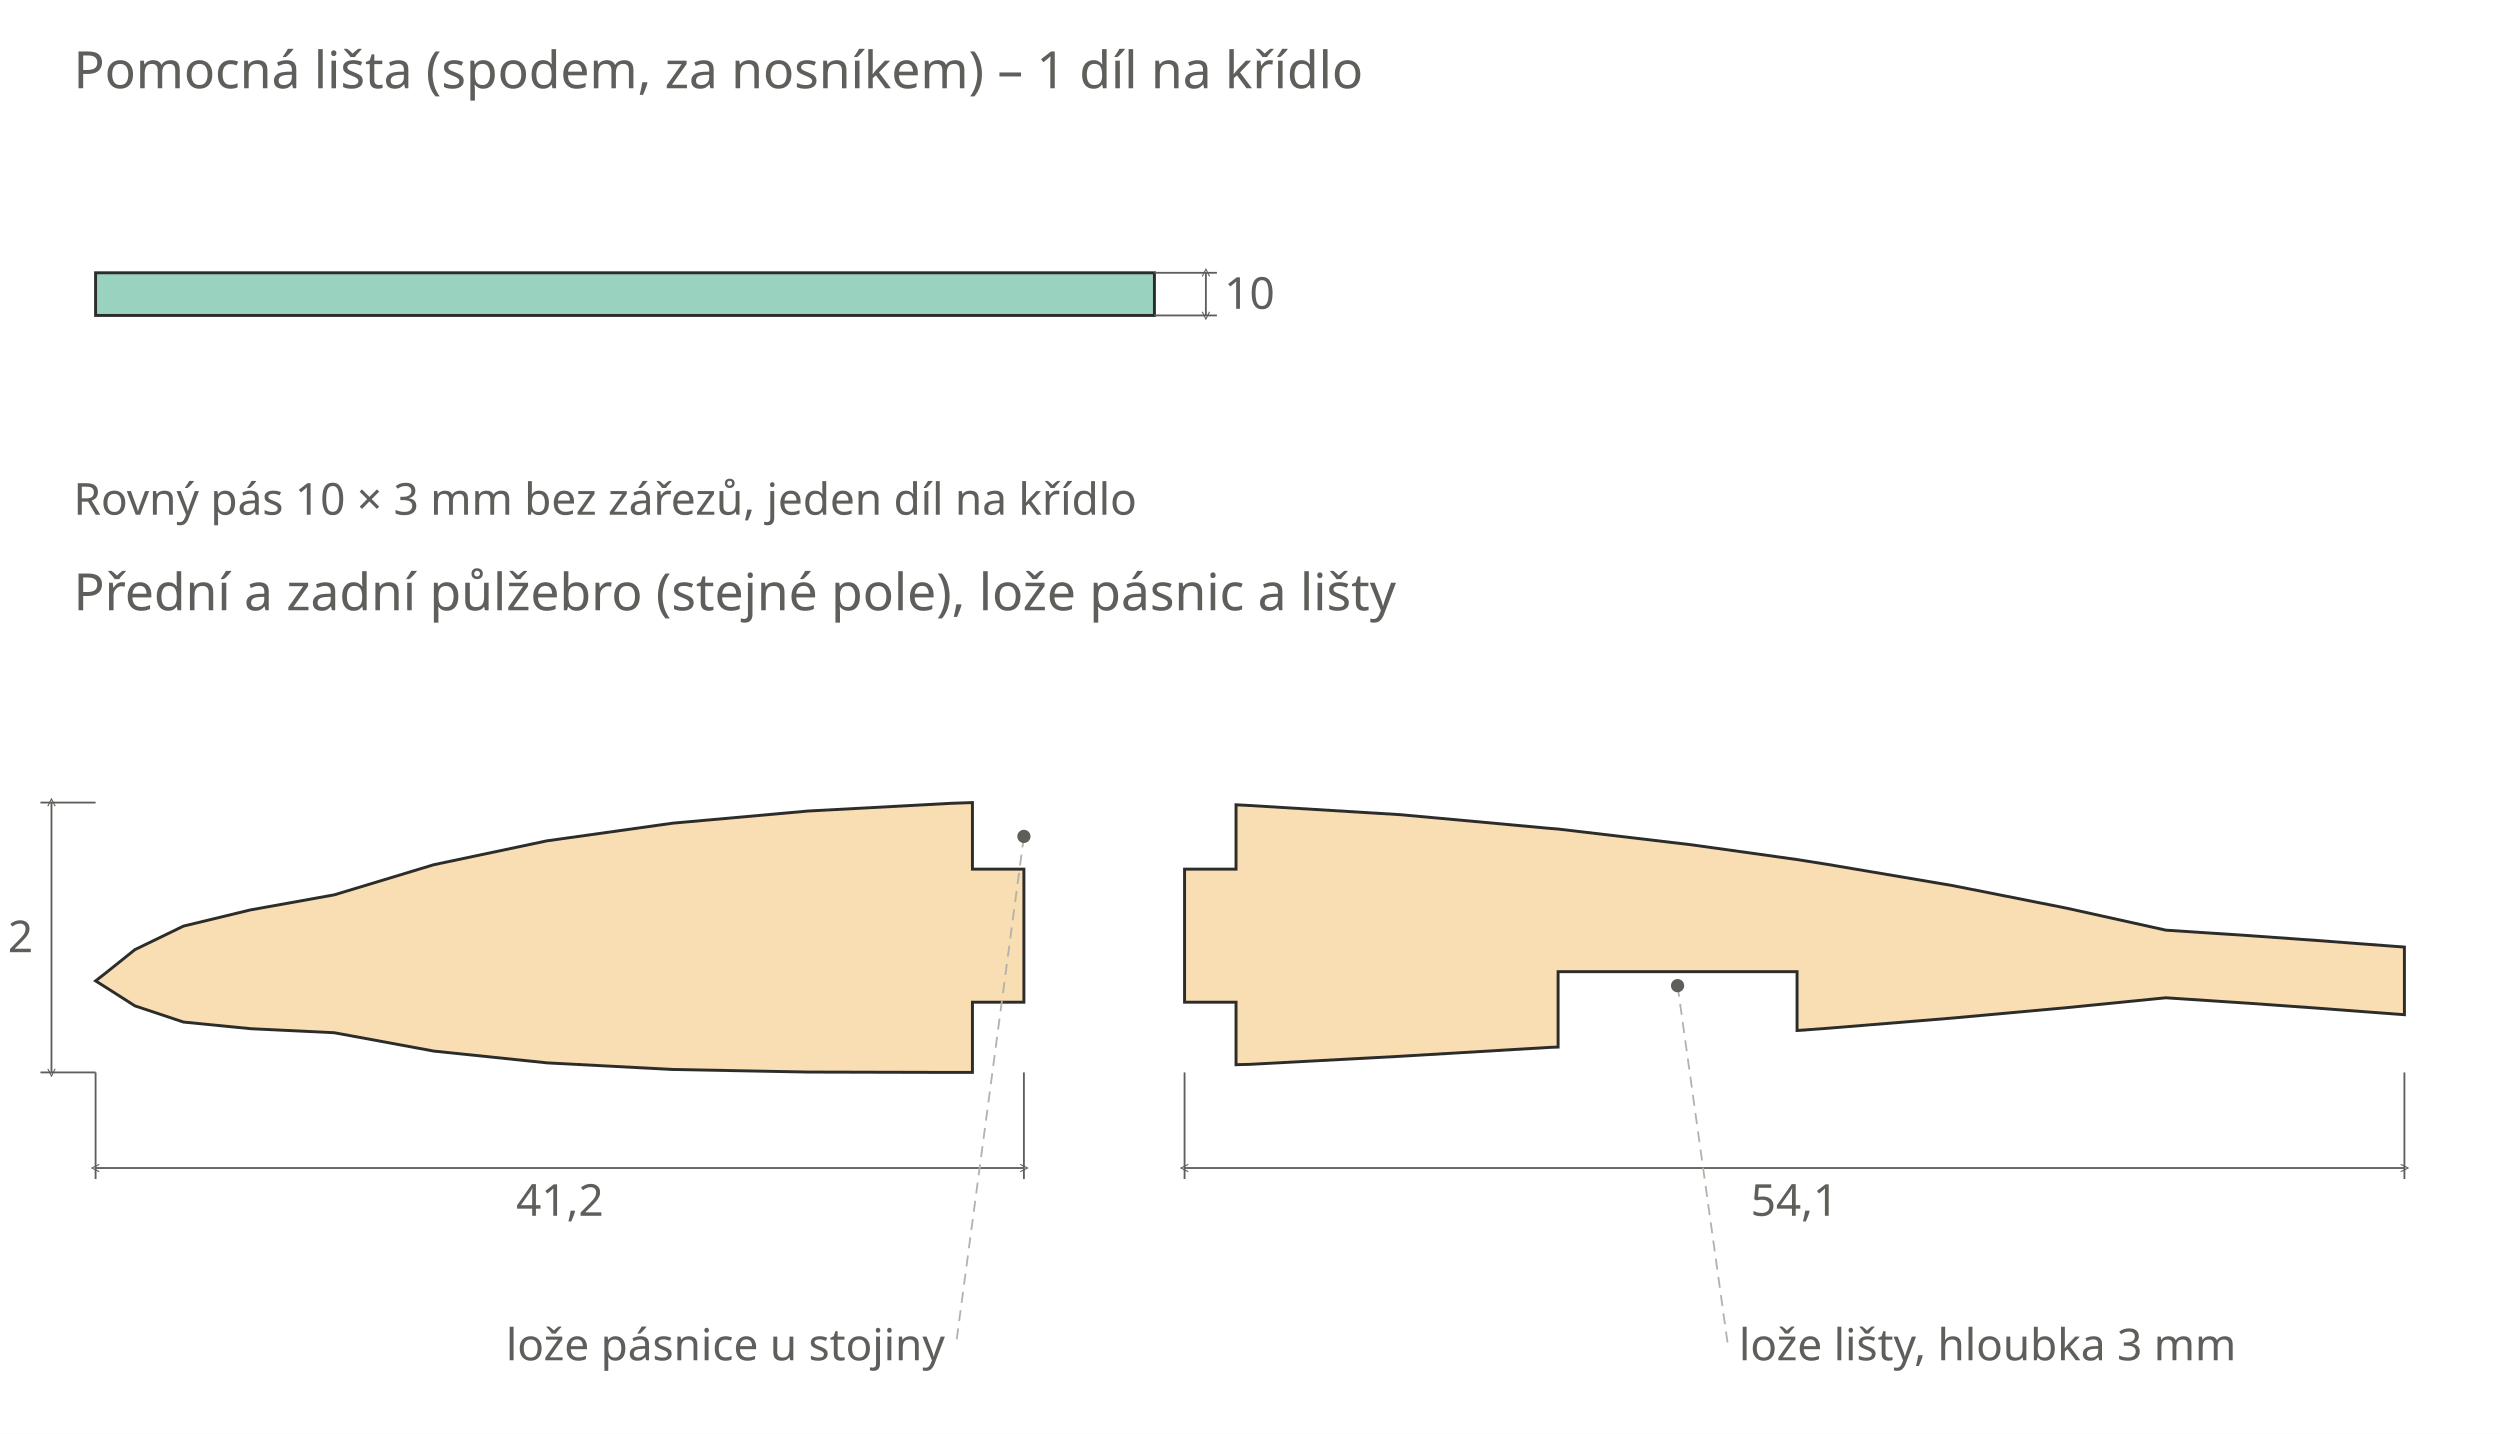
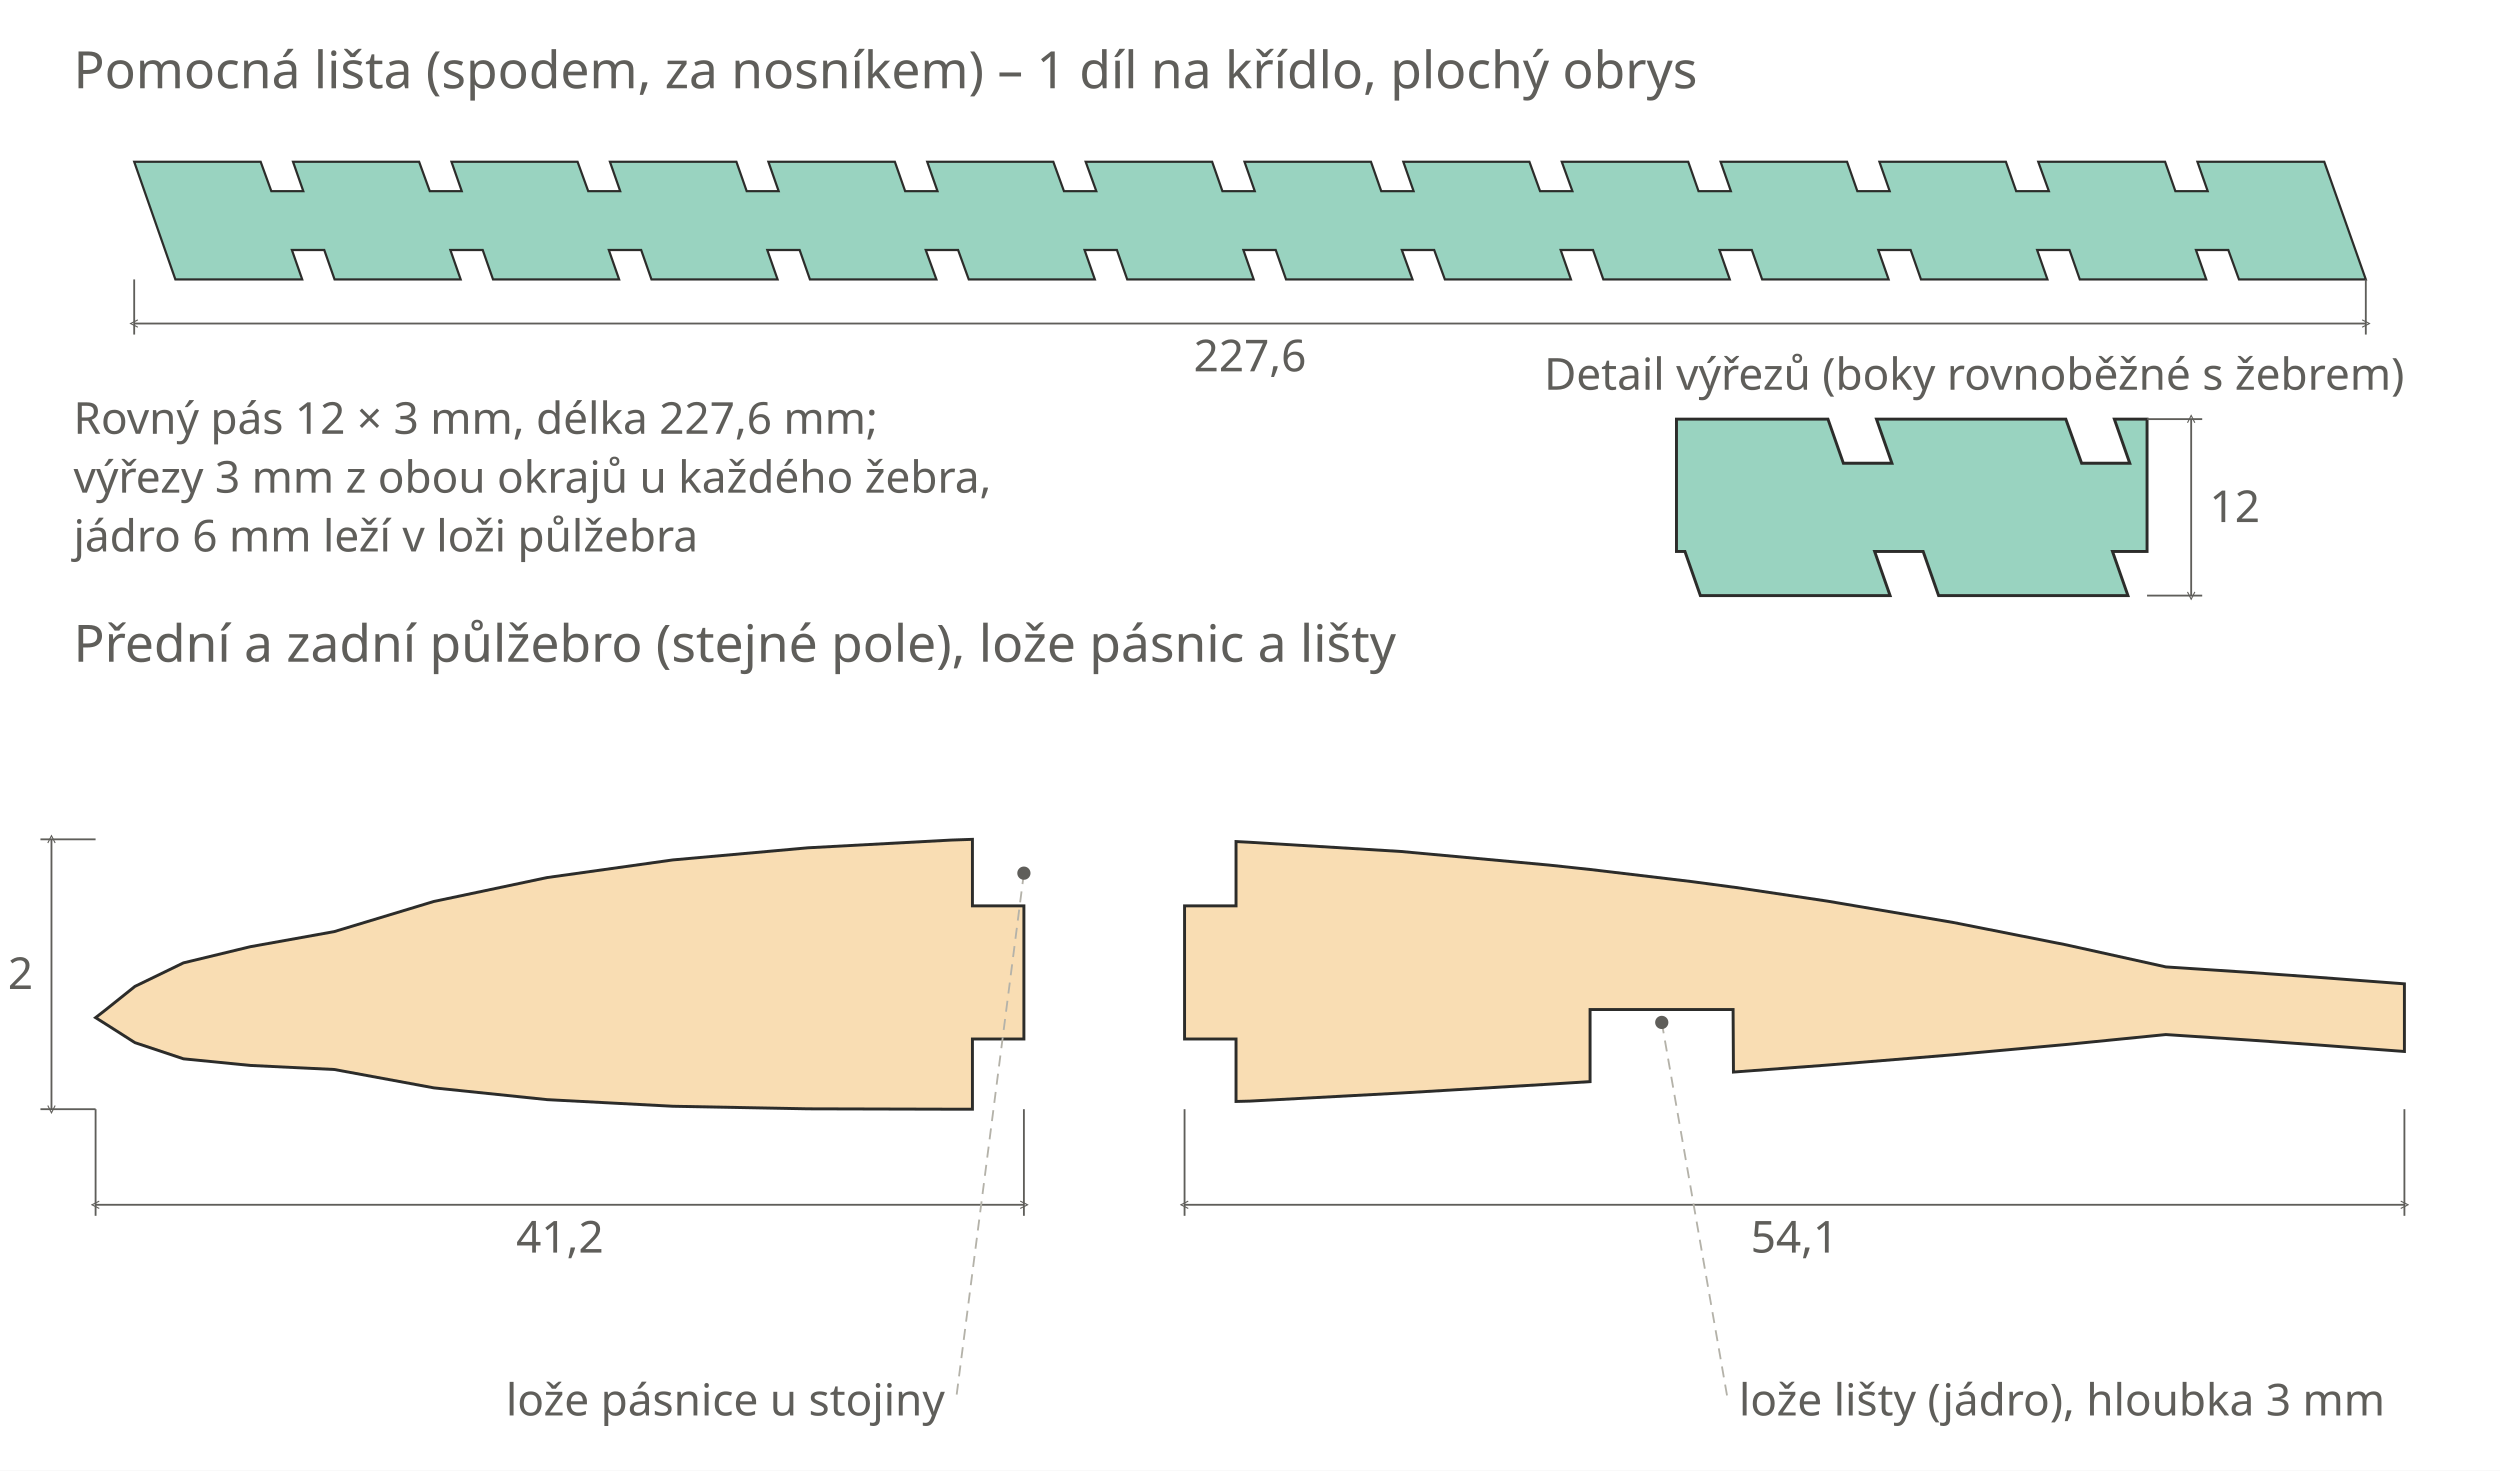
- <svg xmlns="http://www.w3.org/2000/svg" width="680" viewBox="0 0 680 390" role="img">
+ <svg xmlns="http://www.w3.org/2000/svg" width="680" viewBox="0 0 680 400" role="img">
  <defs>
    <marker id="dm" viewBox="0 0 10 10" refX="5" refY="5" markerWidth="5" markerHeight="5" orient="auto-start-reverse">
      <path d="M1 1L9 5L1 9" fill="none" stroke="#5f5e5a" stroke-width="1.2" />
    </marker>
  </defs>
-   <rect width="680" height="390" fill="#fff" />
-   <text x="20.0" y="24.0" text-anchor="start" font-family="sans-serif" font-size="14" fill="#5f5e5a">Pomocná lišta (spodem, za nosníkem) – 1 díl na křídlo</text>
-   <polygon points="26.0,74.2 314.0,74.2 314.0,85.8 26.0,85.8" fill="#1D9E75" fill-opacity="0.45" stroke="#2c2c2a" stroke-width="0.8" />
-   <line x1="314.0" y1="74.2" x2="331.0" y2="74.2" stroke="#5f5e5a" stroke-width="0.5" />
-   <line x1="314.0" y1="85.8" x2="331.0" y2="85.8" stroke="#5f5e5a" stroke-width="0.5" />
-   <line x1="328.0" y1="74.2" x2="328.0" y2="85.8" stroke="#5f5e5a" stroke-width="0.5" marker-start="url(#dm)" marker-end="url(#dm)" />
-   <text x="333.0" y="84.0" text-anchor="start" font-family="sans-serif" font-size="12" fill="#5f5e5a">10</text>
-   <text x="20.0" y="140.0" text-anchor="start" font-family="sans-serif" font-size="12" fill="#5f5e5a">Rovný pás 10 × 3 mm bez zářezů, jeden díl na křídlo</text>
-   <text x="20.0" y="166.0" text-anchor="start" font-family="sans-serif" font-size="14" fill="#5f5e5a">Přední a zadní půlžebro (stejné pole), lože pásnic a lišty</text>
-   <polygon points="26.0,266.8 28.7,264.7 36.7,258.3 49.9,251.9 68.1,247.5 90.9,243.4 118.0,235.2 148.8,228.7 183.0,223.9 219.8,220.6 258.7,218.5 264.5,218.3 264.5,236.4 278.5,236.4 278.5,272.6 264.5,272.6 264.5,291.7 258.7,291.7 219.8,291.6 183.0,290.9 148.8,289.1 118.0,285.9 90.9,280.9 68.1,279.8 49.9,278.0 36.7,273.6 28.7,268.5" fill="#EF9F27" fill-opacity="0.35" stroke="#2c2c2a" stroke-width="0.8" />
-   <polygon points="322.2,236.4 336.2,236.4 336.2,218.9 340.0,219.1 381.0,221.6 421.3,225.3 423.8,225.5 423.8,225.5 460.2,229.8 488.8,233.8 488.8,233.8 497.0,235.1 531.2,240.9 562.0,247.0 589.1,253.0 611.9,254.5 630.1,255.8 643.3,256.8 651.3,257.4 654.0,257.6 654.0,276.0 651.3,275.8 643.3,275.2 630.1,274.2 611.9,272.9 589.1,271.4 562.0,274.1 531.2,276.9 497.0,279.7 488.8,280.3 488.8,264.3 460.2,264.3 423.8,264.3 423.8,284.8 421.3,284.9 381.0,287.3 340.0,289.5 336.2,289.6 336.2,272.6 322.2,272.6" fill="#EF9F27" fill-opacity="0.35" stroke="#2c2c2a" stroke-width="0.8" />
-   <line x1="26.0" y1="291.7" x2="26.0" y2="320.7" stroke="#5f5e5a" stroke-width="0.5" />
-   <line x1="278.5" y1="291.7" x2="278.5" y2="320.7" stroke="#5f5e5a" stroke-width="0.5" />
-   <line x1="26.0" y1="317.7" x2="278.5" y2="317.7" stroke="#5f5e5a" stroke-width="0.5" marker-start="url(#dm)" marker-end="url(#dm)" />
-   <text x="152.3" y="330.7" text-anchor="middle" font-family="sans-serif" font-size="12" fill="#5f5e5a">41,2</text>
-   <line x1="322.2" y1="291.7" x2="322.2" y2="320.7" stroke="#5f5e5a" stroke-width="0.5" />
-   <line x1="654.0" y1="291.7" x2="654.0" y2="320.7" stroke="#5f5e5a" stroke-width="0.5" />
-   <line x1="322.2" y1="317.7" x2="654.0" y2="317.7" stroke="#5f5e5a" stroke-width="0.5" marker-start="url(#dm)" marker-end="url(#dm)" />
-   <text x="488.1" y="330.7" text-anchor="middle" font-family="sans-serif" font-size="12" fill="#5f5e5a">54,1</text>
-   <line x1="26.0" y1="291.7" x2="11.0" y2="291.7" stroke="#5f5e5a" stroke-width="0.5" />
-   <line x1="26.0" y1="218.3" x2="11.0" y2="218.3" stroke="#5f5e5a" stroke-width="0.5" />
-   <line x1="14.0" y1="291.7" x2="14.0" y2="218.3" stroke="#5f5e5a" stroke-width="0.5" marker-start="url(#dm)" marker-end="url(#dm)" />
-   <text x="9.0" y="259.0" text-anchor="end" font-family="sans-serif" font-size="12" fill="#5f5e5a">12</text>
-   <line x1="456.3" y1="268.1" x2="470" y2="366" stroke="#b4b2a9" stroke-width="0.5" stroke-dasharray="3 2" />
-   <circle cx="456.3" cy="268.1" r="1.8" fill="#5f5e5a" />
-   <text x="473.0" y="370.0" text-anchor="start" font-family="sans-serif" font-size="12" fill="#5f5e5a">lože lišty, hloubka 3 mm</text>
-   <line x1="278.5" y1="227.5" x2="260" y2="366" stroke="#b4b2a9" stroke-width="0.5" stroke-dasharray="3 2" />
-   <circle cx="278.5" cy="227.5" r="1.8" fill="#5f5e5a" />
-   <text x="257.0" y="370.0" text-anchor="end" font-family="sans-serif" font-size="12" fill="#5f5e5a">lože pásnice u stojiny</text>
+   <rect width="680" height="400" fill="#fff" />
+   <text x="20.0" y="24.0" text-anchor="start" font-family="sans-serif" font-size="14" fill="#5f5e5a">Pomocná lišta (spodem, za nosníkem) – 1 díl na křídlo, plochý obrys</text>
+   <polygon points="36.5,44.0 70.9,44.0 73.8,52.0 82.5,52.0 79.7,44.0 114.0,44.0 116.9,52.0 125.6,52.0 122.8,44.0 157.1,44.0 160.0,52.0 168.7,52.0 165.9,44.0 200.3,44.0 203.1,52.0 211.8,52.0 209.0,44.0 243.4,44.0 246.2,52.0 255.0,52.0 252.2,44.0 286.5,44.0 289.4,52.0 298.2,52.0 295.3,44.0 329.7,44.0 332.5,52.0 341.3,52.0 338.5,44.0 372.9,44.0 375.7,52.0 384.5,52.0 381.7,44.0 416.0,44.0 418.9,52.0 427.7,52.0 424.8,44.0 459.2,44.0 462.0,52.0 470.8,52.0 468.0,44.0 502.4,44.0 505.2,52.0 514.0,52.0 511.2,44.0 545.6,44.0 548.4,52.0 557.3,52.0 554.4,44.0 588.9,44.0 591.7,52.0 600.5,52.0 597.7,44.0 632.2,44.0 643.5,76.0 609.0,76.0 606.1,68.0 597.3,68.0 600.1,76.0 565.7,76.0 562.9,68.0 554.1,68.0 556.9,76.0 522.5,76.0 519.7,68.0 510.9,68.0 513.7,76.0 479.3,76.0 476.5,68.0 467.7,68.0 470.5,76.0 436.1,76.0 433.3,68.0 424.5,68.0 427.3,76.0 393.0,76.0 390.1,68.0 381.3,68.0 384.2,76.0 349.8,76.0 347.0,68.0 338.2,68.0 341.0,76.0 306.6,76.0 303.8,68.0 295.0,68.0 297.8,76.0 263.5,76.0 260.6,68.0 251.8,68.0 254.7,76.0 220.3,76.0 217.5,68.0 208.7,68.0 211.5,76.0 177.2,76.0 174.4,68.0 165.6,68.0 168.4,76.0 134.1,76.0 131.3,68.0 122.5,68.0 125.3,76.0 91.0,76.0 88.2,68.0 79.4,68.0 82.2,76.0 47.7,76.0" fill="#1D9E75" fill-opacity="0.45" stroke="#2c2c2a" stroke-width="0.6" />
+   <line x1="36.5" y1="76.0" x2="36.5" y2="91.0" stroke="#5f5e5a" stroke-width="0.5" />
+   <line x1="643.5" y1="76.0" x2="643.5" y2="91.0" stroke="#5f5e5a" stroke-width="0.5" />
+   <line x1="36.5" y1="88.0" x2="643.5" y2="88.0" stroke="#5f5e5a" stroke-width="0.5" marker-start="url(#dm)" marker-end="url(#dm)" />
+   <text x="340.0" y="101.0" text-anchor="middle" font-family="sans-serif" font-size="12" fill="#5f5e5a">227,6</text>
+   <text x="420.0" y="106.0" text-anchor="start" font-family="sans-serif" font-size="12" fill="#5f5e5a">Detail výřezů (boky rovnoběžné s žebrem)</text>
+   <polygon points="456.0,114.0 497.2,114.0 501.4,126.0 514.6,126.0 510.4,114.0 561.9,114.0 566.2,126.0 579.3,126.0 575.1,114.0 584.0,114.0 584.0,150.0 574.6,150.0 578.8,162.0 527.3,162.0 523.1,150.0 509.9,150.0 514.1,162.0 462.5,162.0 458.3,150.0 456.0,150.0" fill="#1D9E75" fill-opacity="0.45" stroke="#2c2c2a" stroke-width="0.8" />
+   <line x1="584.0" y1="114.0" x2="599.0" y2="114.0" stroke="#5f5e5a" stroke-width="0.5" />
+   <line x1="584.0" y1="162.0" x2="599.0" y2="162.0" stroke="#5f5e5a" stroke-width="0.5" />
+   <line x1="596.0" y1="114.0" x2="596.0" y2="162.0" stroke="#5f5e5a" stroke-width="0.5" marker-start="url(#dm)" marker-end="url(#dm)" />
+   <text x="601.0" y="142.0" text-anchor="start" font-family="sans-serif" font-size="12" fill="#5f5e5a">12</text>
+   <text x="20.0" y="118.0" text-anchor="start" font-family="sans-serif" font-size="12" fill="#5f5e5a">Rovný pás 12 × 3 mm, délka 227,6 mm;</text>
+   <text x="20.0" y="134.0" text-anchor="start" font-family="sans-serif" font-size="12" fill="#5f5e5a">výřezy 3 mm z obou okrajů u každého žebra,</text>
+   <text x="20.0" y="150.0" text-anchor="start" font-family="sans-serif" font-size="12" fill="#5f5e5a">jádro 6 mm leží v loži půlžebra</text>
+   <text x="20.0" y="180.0" text-anchor="start" font-family="sans-serif" font-size="14" fill="#5f5e5a">Přední a zadní půlžebro (stejné pole), lože pásnic a lišty</text>
+   <polygon points="26.0,276.8 28.7,274.7 36.7,268.3 49.9,261.9 68.1,257.5 90.9,253.4 118.0,245.2 148.8,238.7 183.0,233.9 219.8,230.6 258.7,228.5 264.5,228.3 264.5,246.4 278.5,246.4 278.5,282.6 264.5,282.6 264.5,301.7 258.7,301.7 219.8,301.6 183.0,300.9 148.8,299.1 118.0,295.9 90.9,290.9 68.1,289.8 49.9,288.0 36.7,283.6 28.7,278.5" fill="#EF9F27" fill-opacity="0.35" stroke="#2c2c2a" stroke-width="0.8" />
+   <polygon points="322.2,246.4 336.2,246.4 336.2,228.9 340.0,229.1 381.0,231.6 421.3,235.3 432.5,236.5 432.5,236.5 460.2,239.8 471.4,241.3 471.5,241.3 497.0,245.1 531.2,250.9 562.0,257.0 589.1,263.0 611.9,264.5 630.1,265.8 643.3,266.8 651.3,267.4 654.0,267.6 654.0,286.0 651.3,285.8 643.3,285.2 630.1,284.2 611.9,282.9 589.1,281.4 562.0,284.1 531.2,286.9 497.0,289.7 471.5,291.6 471.4,274.6 460.2,274.6 432.5,274.6 432.5,294.2 421.3,294.9 381.0,297.3 340.0,299.5 336.2,299.6 336.2,282.6 322.2,282.6" fill="#EF9F27" fill-opacity="0.35" stroke="#2c2c2a" stroke-width="0.8" />
+   <line x1="26.0" y1="301.7" x2="26.0" y2="330.7" stroke="#5f5e5a" stroke-width="0.5" />
+   <line x1="278.5" y1="301.7" x2="278.5" y2="330.7" stroke="#5f5e5a" stroke-width="0.5" />
+   <line x1="26.0" y1="327.7" x2="278.5" y2="327.7" stroke="#5f5e5a" stroke-width="0.5" marker-start="url(#dm)" marker-end="url(#dm)" />
+   <text x="152.3" y="340.7" text-anchor="middle" font-family="sans-serif" font-size="12" fill="#5f5e5a">41,2</text>
+   <line x1="322.2" y1="301.7" x2="322.2" y2="330.7" stroke="#5f5e5a" stroke-width="0.5" />
+   <line x1="654.0" y1="301.7" x2="654.0" y2="330.7" stroke="#5f5e5a" stroke-width="0.5" />
+   <line x1="322.2" y1="327.7" x2="654.0" y2="327.7" stroke="#5f5e5a" stroke-width="0.5" marker-start="url(#dm)" marker-end="url(#dm)" />
+   <text x="488.1" y="340.7" text-anchor="middle" font-family="sans-serif" font-size="12" fill="#5f5e5a">54,1</text>
+   <line x1="26.0" y1="301.7" x2="11.0" y2="301.7" stroke="#5f5e5a" stroke-width="0.5" />
+   <line x1="26.0" y1="228.3" x2="11.0" y2="228.3" stroke="#5f5e5a" stroke-width="0.5" />
+   <line x1="14.0" y1="301.7" x2="14.0" y2="228.3" stroke="#5f5e5a" stroke-width="0.5" marker-start="url(#dm)" marker-end="url(#dm)" />
+   <text x="9.0" y="269.0" text-anchor="end" font-family="sans-serif" font-size="12" fill="#5f5e5a">12</text>
+   <line x1="452.0" y1="278.1" x2="470" y2="381" stroke="#b4b2a9" stroke-width="0.5" stroke-dasharray="3 2" />
+   <circle cx="452.0" cy="278.1" r="1.8" fill="#5f5e5a" />
+   <text x="473.0" y="385.0" text-anchor="start" font-family="sans-serif" font-size="12" fill="#5f5e5a">lože lišty (jádro), hloubka 3 mm</text>
+   <line x1="278.5" y1="237.5" x2="260" y2="381" stroke="#b4b2a9" stroke-width="0.5" stroke-dasharray="3 2" />
+   <circle cx="278.5" cy="237.5" r="1.8" fill="#5f5e5a" />
+   <text x="257.0" y="385.0" text-anchor="end" font-family="sans-serif" font-size="12" fill="#5f5e5a">lože pásnice u stojiny</text>
</svg>
